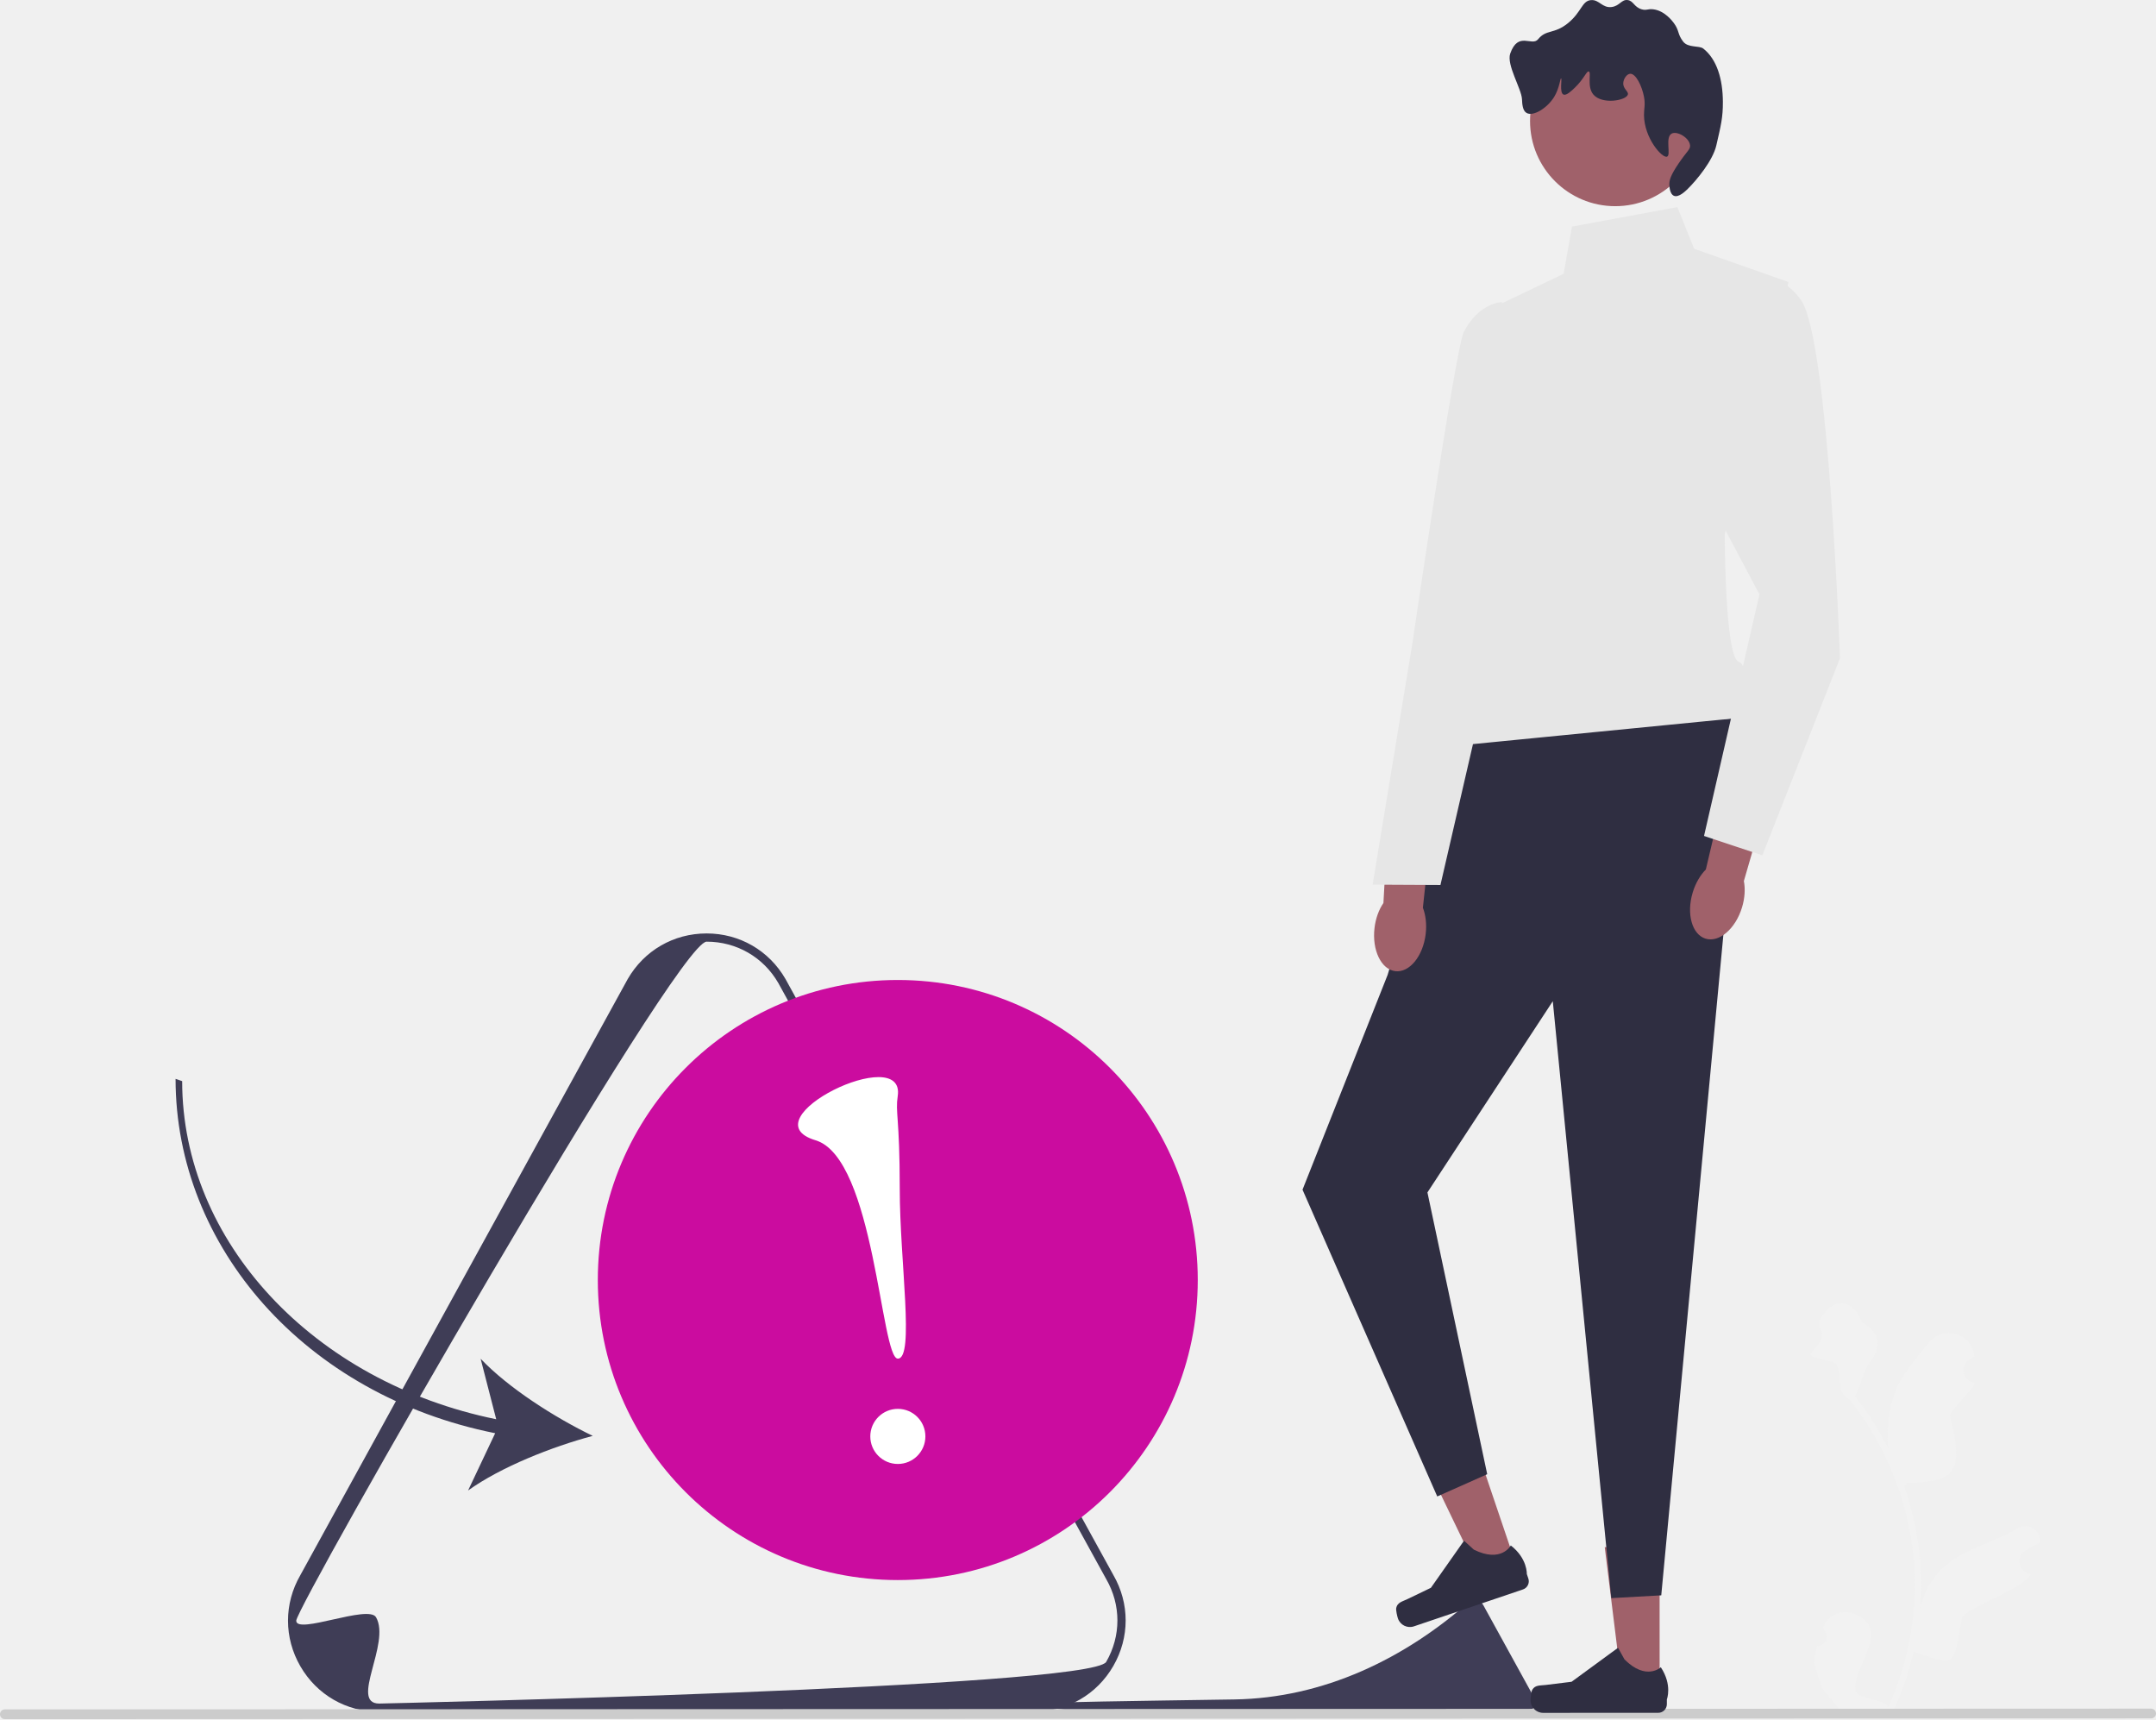
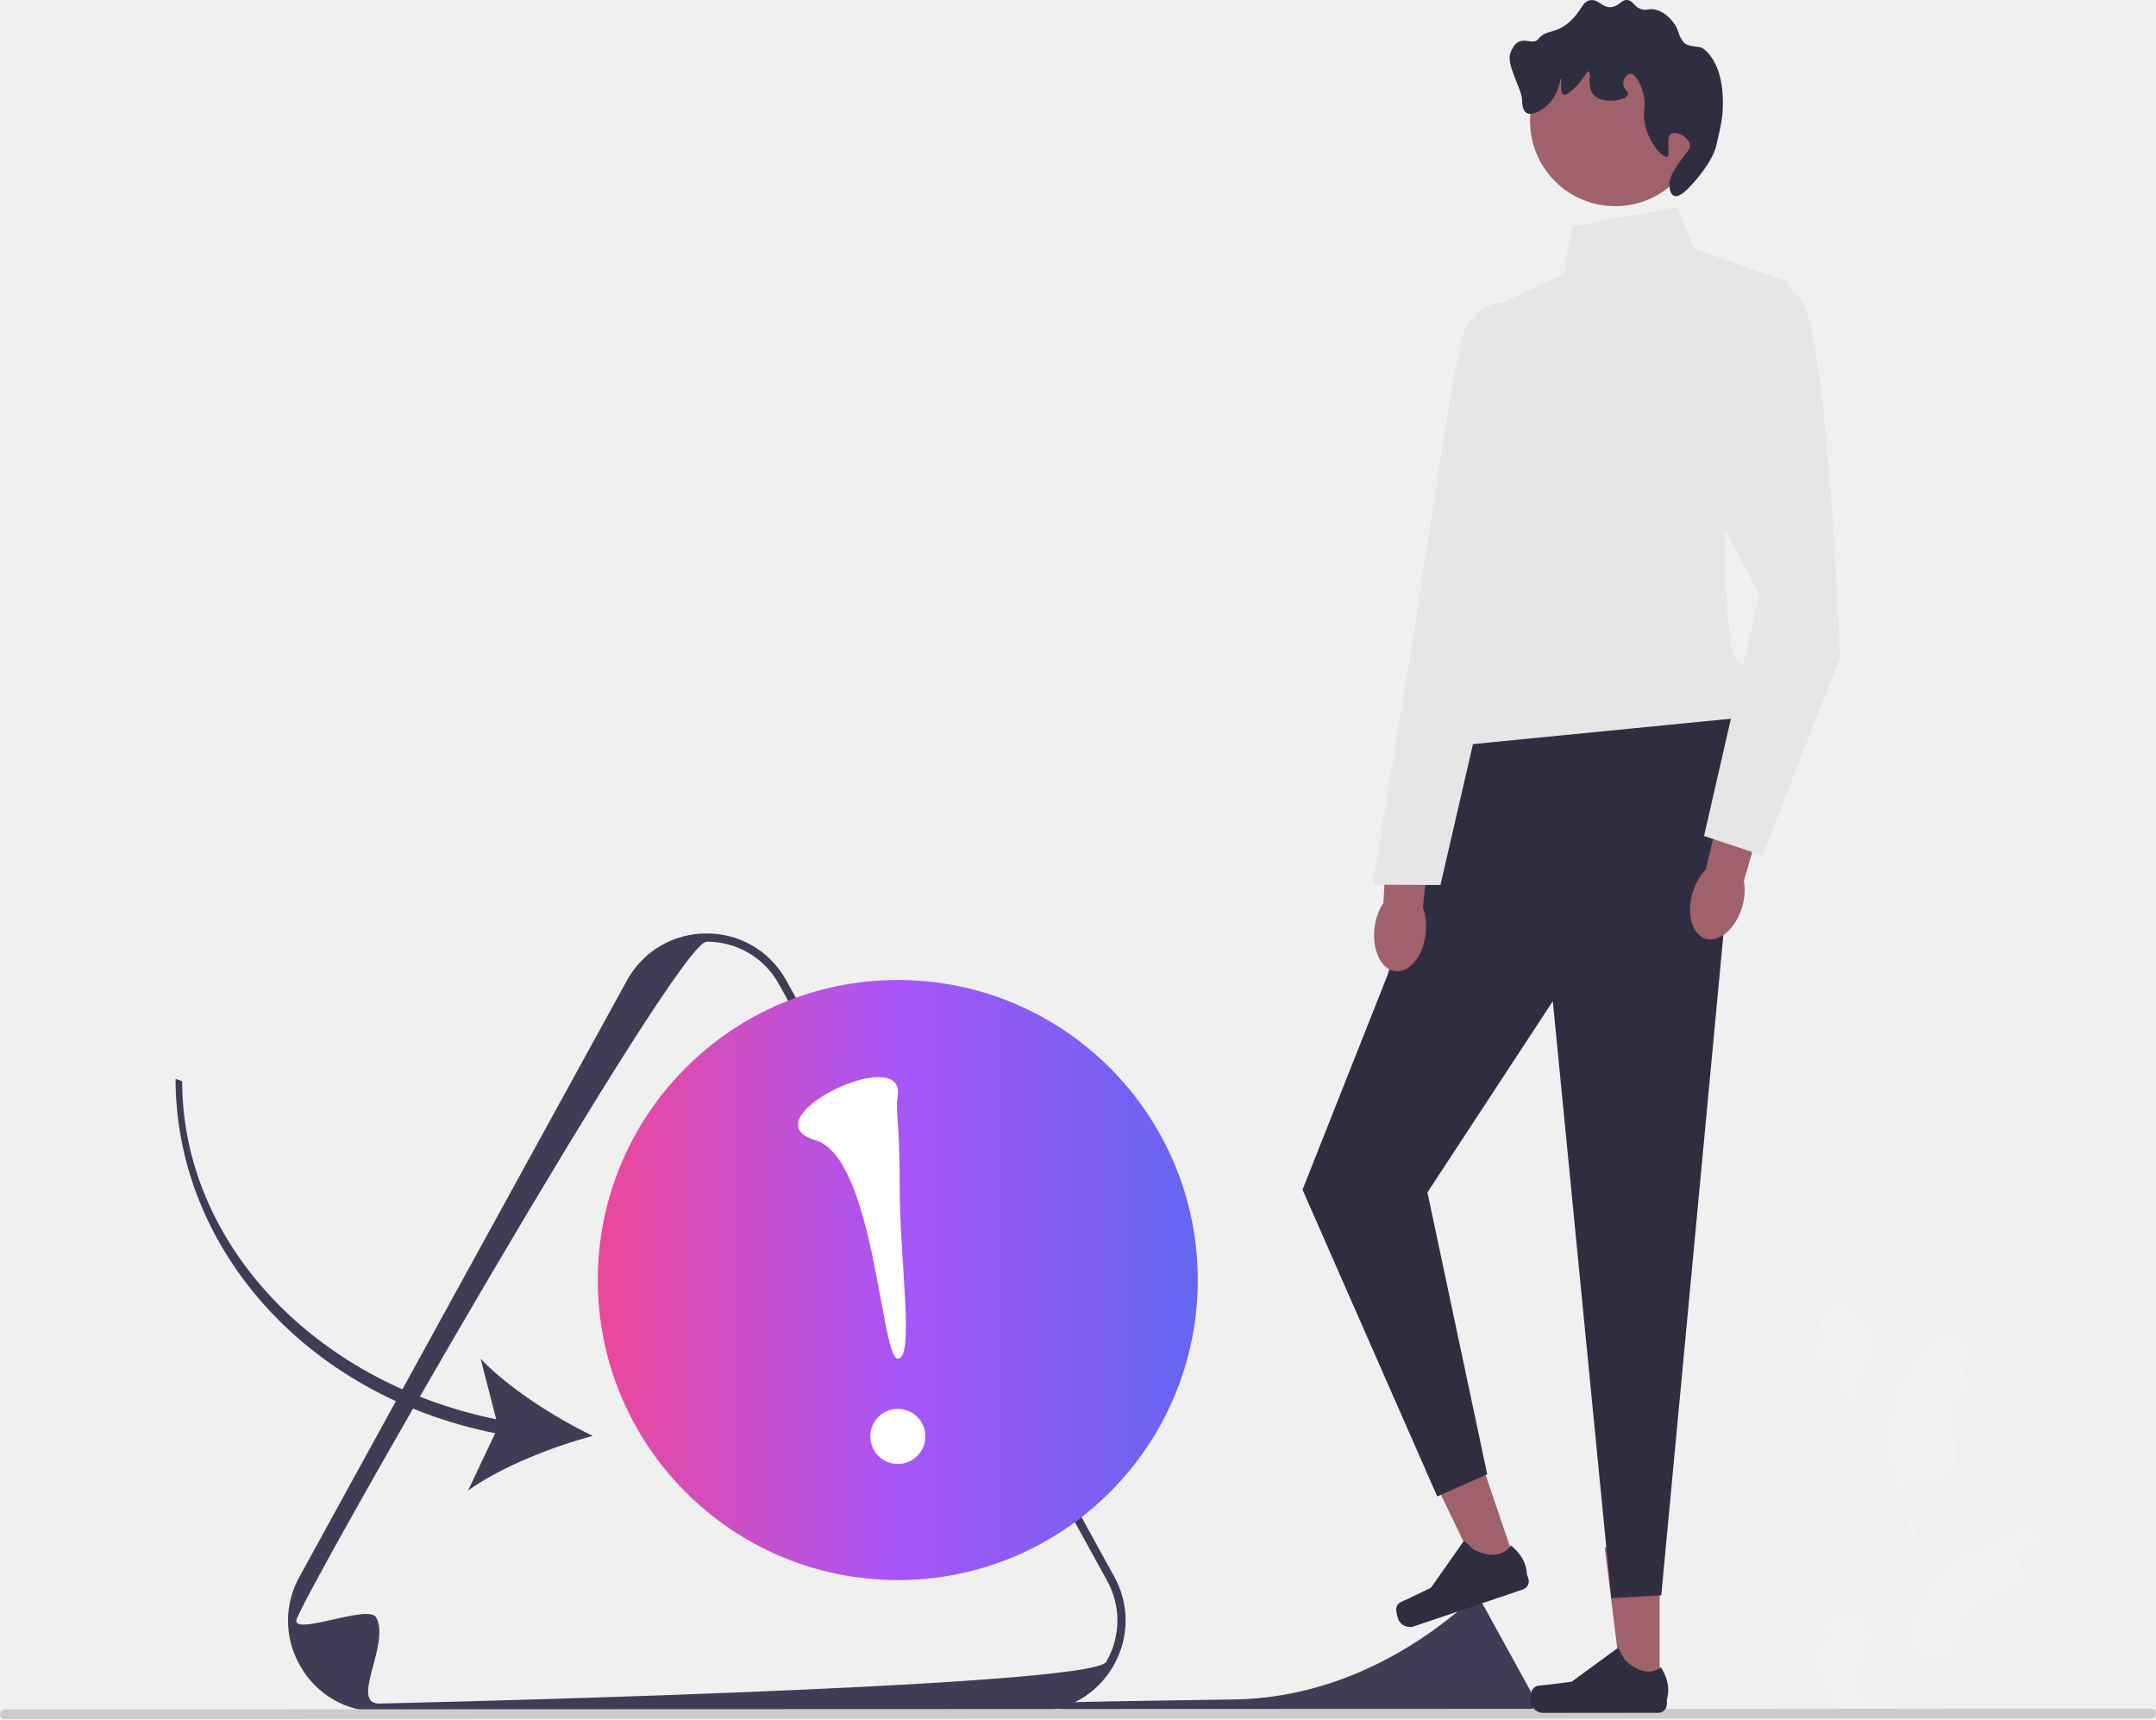
<svg xmlns="http://www.w3.org/2000/svg" width="524.67" height="418.271" viewBox="0 0 524.67 418.271">
+   <defs>
+     <linearGradient id="gradBrand" x1="0%" y1="0%" x2="100%" y2="0%">
+       <stop offset="0%" stop-color="#ec4899" />
+       <stop offset="50%" stop-color="#a855f7" />
+       <stop offset="100%" stop-color="#6366f1" />
+     </linearGradient>
+   </defs>
  <path d="M442.174,400.477c2.066,.129,3.207-2.438,1.643-3.934l-.156-.618c.02-.049,.041-.099,.062-.148,1.232-2.94,4.625-4.332,7.571-3.114,9.314,3.851-.52,12.7,.22,18.688,.259,2.067,8.355,2.18,7.897,4.209,4.305-9.412,6.568-19.689,6.565-30.023-.001-2.597-.144-5.193-.435-7.783-.24-2.118-.57-4.224-.997-6.31-2.31-11.276-7.306-22.016-14.511-30.985-3.463-1.891-1.351-4.85-3.096-8.395-.627-1.279-6.218-1.307-6.451-2.709,.25,.033,3.864-3.721,2.671-5.577-.786-1.221-.541-2.776,.468-3.82,.099-.102,.192-.21,.278-.326,2.981-4.044,7.09-3.34,9.237,2.154,4.583,2.311,4.629,6.146,1.818,9.836-1.788,2.347-2.033,5.523-3.601,8.036,.162,.207,.33,.407,.491,.613,2.962,3.797,5.525,7.878,7.685,12.166-.612-4.766,.287-10.508,1.821-14.21,1.759-4.248,5.07-7.822,7.969-11.497,3.463-4.389,10.51-2.397,11.123,3.16,.006,.053,.012,.107,.017,.16-.429,.242-.849,.499-1.259,.771-2.339,1.548-1.528,5.174,1.244,5.601l.063,.01c-.154,1.544-5.633,6.407-6.02,7.912,3.705,14.308,.933,16.198-10.466,16.437l-.598,.852c1.08,3.106,1.95,6.286,2.602,9.507,.615,2.99,1.042,6.013,1.282,9.048,.298,3.83,.274,7.679-.048,11.503l.019-.136c.819-4.211,3.104-8.146,6.423-10.872,4.944-4.064,11.931-5.563,17.265-8.83,2.568-1.573,5.86,.457,5.412,3.435l-.022,.143c-.794,.323-1.569,.698-2.318,1.118-.429,.242-.85,.5-1.26,.772-2.339,1.548-1.528,5.175,1.245,5.6l.063,.01c.045,.006,.084,.013,.129,.019-1.362,3.236-14.336,7.801-16.711,10.392-2.31,12.498-1.175,12.126-11.811,8.49h-.006c-1.161,5.064-2.858,10.012-5.039,14.728l-18.02,.006c-.065-.2-.123-.407-.181-.607,1.666,.103,3.346,.005,4.986-.299-1.338-1.64-2.675-3.293-4.013-4.933-.032-.032-.058-.065-.084-.097l-.02-.025-1.855-6.107c.146-1.355,.385-2.698,.71-4.021l0-0v0Z" fill="#f2f2f2" />
  <path d="M251.744,416.42l-159.457,.055c-8.011,.003-15.186-4.137-19.194-11.073-2.004-3.469-3.006-7.273-3.008-11.079-.001-3.805,.999-7.611,3-11.081l79.678-145.049c4.003-6.939,11.176-11.083,19.187-11.086s15.186,4.136,19.195,11.073l79.788,145.012c1.999,3.459,2.999,7.26,2.999,11.063-0,3.803-1,7.609-3.002,11.079-4.003,6.939-11.176,11.083-19.187,11.086h0Zm-179.655-22.099c-0,3.464,17.595-4,19.418-.845,3.646,6.31-6.509,21.002,.779,21,0,0,173.27-3.828,176.912-10.141,1.821-3.156,2.731-6.619,2.729-10.081s-.914-6.924-2.737-10.079l-79.788-145.012c-3.636-6.292-10.164-10.058-17.452-10.055-7.285,.003-99.861,161.749-99.861,165.213h0Z" fill="#3f3d56" />
  <path d="M253.515,414.419c-1.999,4.001,91.614,2.771,92.721,2.771,0,0,26.312-.581,26.865-1.54,.276-.479,.415-1.005,.414-1.531s-.139-1.051-.416-1.53l-12.116-22.021c-.552-.956-1.543-1.527-2.65-1.527-.046,0-.114,.041-.202,.119-16.163,14.444-36.083,23.992-57.757,24.315-23.047,.343-46.732,.69-46.859,.944h0Z" fill="#3f3d56" />
  <path d="M0,417.081c0,.66,.53,1.19,1.19,1.19l522.29-.181c.66-0,1.19-.53,1.19-1.19-0-.66-.53-1.19-1.19-1.19l-522.29,.181c-.66,0-1.19,.53-1.19,1.19Z" fill="#ccc" />
  <g>
    <polygon points="403.878 411.305 394.833 411.308 390.518 376.422 403.867 376.418 403.878 411.305" fill="#a0616a" />
    <path d="M372.889,411.111h0c-.281,.474-.43,2.005-.429,2.557h0c.001,1.695,1.375,3.069,3.071,3.069l28.01-.01c1.157-0,2.094-.938,2.094-2.095l-0-1.166s1.384-3.505-1.47-7.824c0,0-3.544,3.384-8.844-1.912l-1.563-2.83-11.307,8.275-6.268,.774c-1.371,.169-2.587-.025-3.292,1.163h-0Z" fill="#2f2e41" />
  </g>
  <g>
    <polygon points="369.197 381.468 360.63 384.366 345.369 352.7 358.014 348.421 369.197 381.468" fill="#a0616a" />
    <path d="M339.779,391.208h0c-.115,.54,.235,2.037,.412,2.56h0c.544,1.606,2.286,2.467,3.892,1.924l26.532-8.98c1.096-.371,1.683-1.56,1.312-2.655l-.374-1.105s.189-3.764-3.898-6.942c0,0-2.274,4.341-8.991,1.021l-2.387-2.18-8.061,11.46-5.69,2.741c-1.245,.6-2.459,.805-2.747,2.156l-0,0Z" fill="#2f2e41" />
  </g>
  <polygon points="355.226 179.09 337.683 237.191 316.972 289.452 349.761 364.086 361.918 358.677 347.371 290.117 377.878 243.594 392.114 388.826 404.273 388.147 420.763 212.843 423.114 174.676 355.226 179.09" fill="#2f2e41" />
  <path d="M408.21,50.385l-25.668,4.738-2.023,11.485-15.534,7.436-8.077,84.443s-13.504,17.568-2.694,22.969l68.901-6.779s3.373-12.49-.005-13.675-3.388-31.02-3.388-31.02l15.516-61.366-22.97-8.098-4.057-10.131Z" fill="#e6e6e6" />
  <circle cx="393.07" cy="29.436" r="20.728" fill="#a0616a" />
  <path d="M406.796,32.512c-1.654,.905-.085,5.229-1.118,5.602-1.195,.432-5.552-4.527-5.606-10.082-.016-1.681,.371-2.488-.002-4.482-.487-2.607-1.98-5.683-3.363-5.601-.82,.048-1.62,1.207-1.68,2.241-.084,1.449,1.324,2.02,1.121,2.801-.386,1.487-6.298,2.514-8.403,.003-1.65-1.968-.385-5.425-1.122-5.602-.544-.13-1.128,1.772-3.36,3.923-.841,.81-2.092,2.015-2.8,1.682-1.024-.482-.28-3.876-.562-3.921-.233-.037-.379,2.349-1.679,4.482-1.67,2.741-5.114,4.854-6.721,3.924-.985-.57-1.062-2.156-1.122-3.361-.124-2.538-3.813-8.376-2.859-11.092,1.942-5.526,5.27-1.631,6.775-3.475,2.038-2.497,3.866-1.154,7.281-3.924,3.337-2.706,3.366-5.425,5.6-5.604,2.012-.161,2.728,1.985,5.042,1.679,1.961-.26,2.387-1.924,3.921-1.682,1.404,.222,1.496,1.688,3.362,2.24,1.191,.352,1.453-.157,2.801-.001,2.806,.326,4.69,2.881,5.043,3.359,1.361,1.845,.833,2.623,2.242,4.481,1.216,1.602,3.909,.922,4.922,1.722,3.309,2.614,4.731,7.435,4.76,12.93,.02,3.843-.481,5.785-1.599,10.636-.849,3.683-4.782,8.443-6.95,10.566-.582,.57-2.214,2.167-3.361,1.682-1.087-.46-1.12-2.528-1.121-2.801-.005-.939,.245-2.101,2.239-5.043,2.094-3.09,2.926-3.443,2.799-4.483-.224-1.838-3.164-3.521-4.483-2.799h0Z" fill="#2f2e41" />
  <g>
    <path d="M334.495,225.76c-.645,5.403,1.619,10.115,5.057,10.526s6.748-3.636,7.393-9.039c.282-2.365,.007-4.598-.68-6.395l2.446-22.927-10.783-.919-1.267,22.699c-1.091,1.585-1.884,3.69-2.166,6.055h0Z" fill="#a0616a" />
    <path d="M365.491,73.498s-5.587,.079-9.286,7.304c-1.966,3.839-12.482,75.628-12.482,75.628l-9.687,58.808,16.502,.083,12.859-55.693,10.817-32.301-8.723-53.829Z" fill="#e6e6e6" />
  </g>
  <path d="M411.93,217.13c-1.58,5.207-.175,10.242,3.138,11.248s7.28-2.4,8.86-7.606c.692-2.279,.811-4.525,.449-6.415l6.419-22.145-10.456-2.791-5.218,22.127c-1.351,1.37-2.5,3.304-3.192,5.583v-0Z" fill="#a0616a" />
  <path d="M423.416,69.632s8.104-6.082,14.863,3.372c6.758,9.455,9.487,87.139,9.487,87.139l-18.898,47.968-14.188-4.724,13.49-58.775-23.659-44.576,18.904-30.405h-0Z" fill="#e6e6e6" />
  <g>
-     <circle cx="218.48" cy="311.431" r="73" fill="#cb0c9f" />
+     <circle cx="218.48" cy="311.431" r="73" fill="url(#gradBrand)" />
    <g>
      <circle cx="218.493" cy="349.479" r="6.703" fill="#fff" />
      <path d="M218.464,266.681c-.616,4.091,.487,4.947,.494,22.585,.006,17.638,3.666,41.286-.471,41.287s-5.65-48.803-20.017-53.122c-16.891-5.078,21.988-23.994,19.995-10.75Z" fill="#fff" />
    </g>
  </g>
  <path d="M120.503,348.702l-6.595,13.935c7.973-5.717,20.427-10.646,30.338-13.286-9.234-4.46-20.533-11.652-27.284-18.772l3.793,14.724c-44.474-9.059-76.411-43.177-76.425-82.259l-1.606-.553c.014,40.823,31.51,76.961,77.779,86.21Z" fill="#3f3d56" />
</svg>
